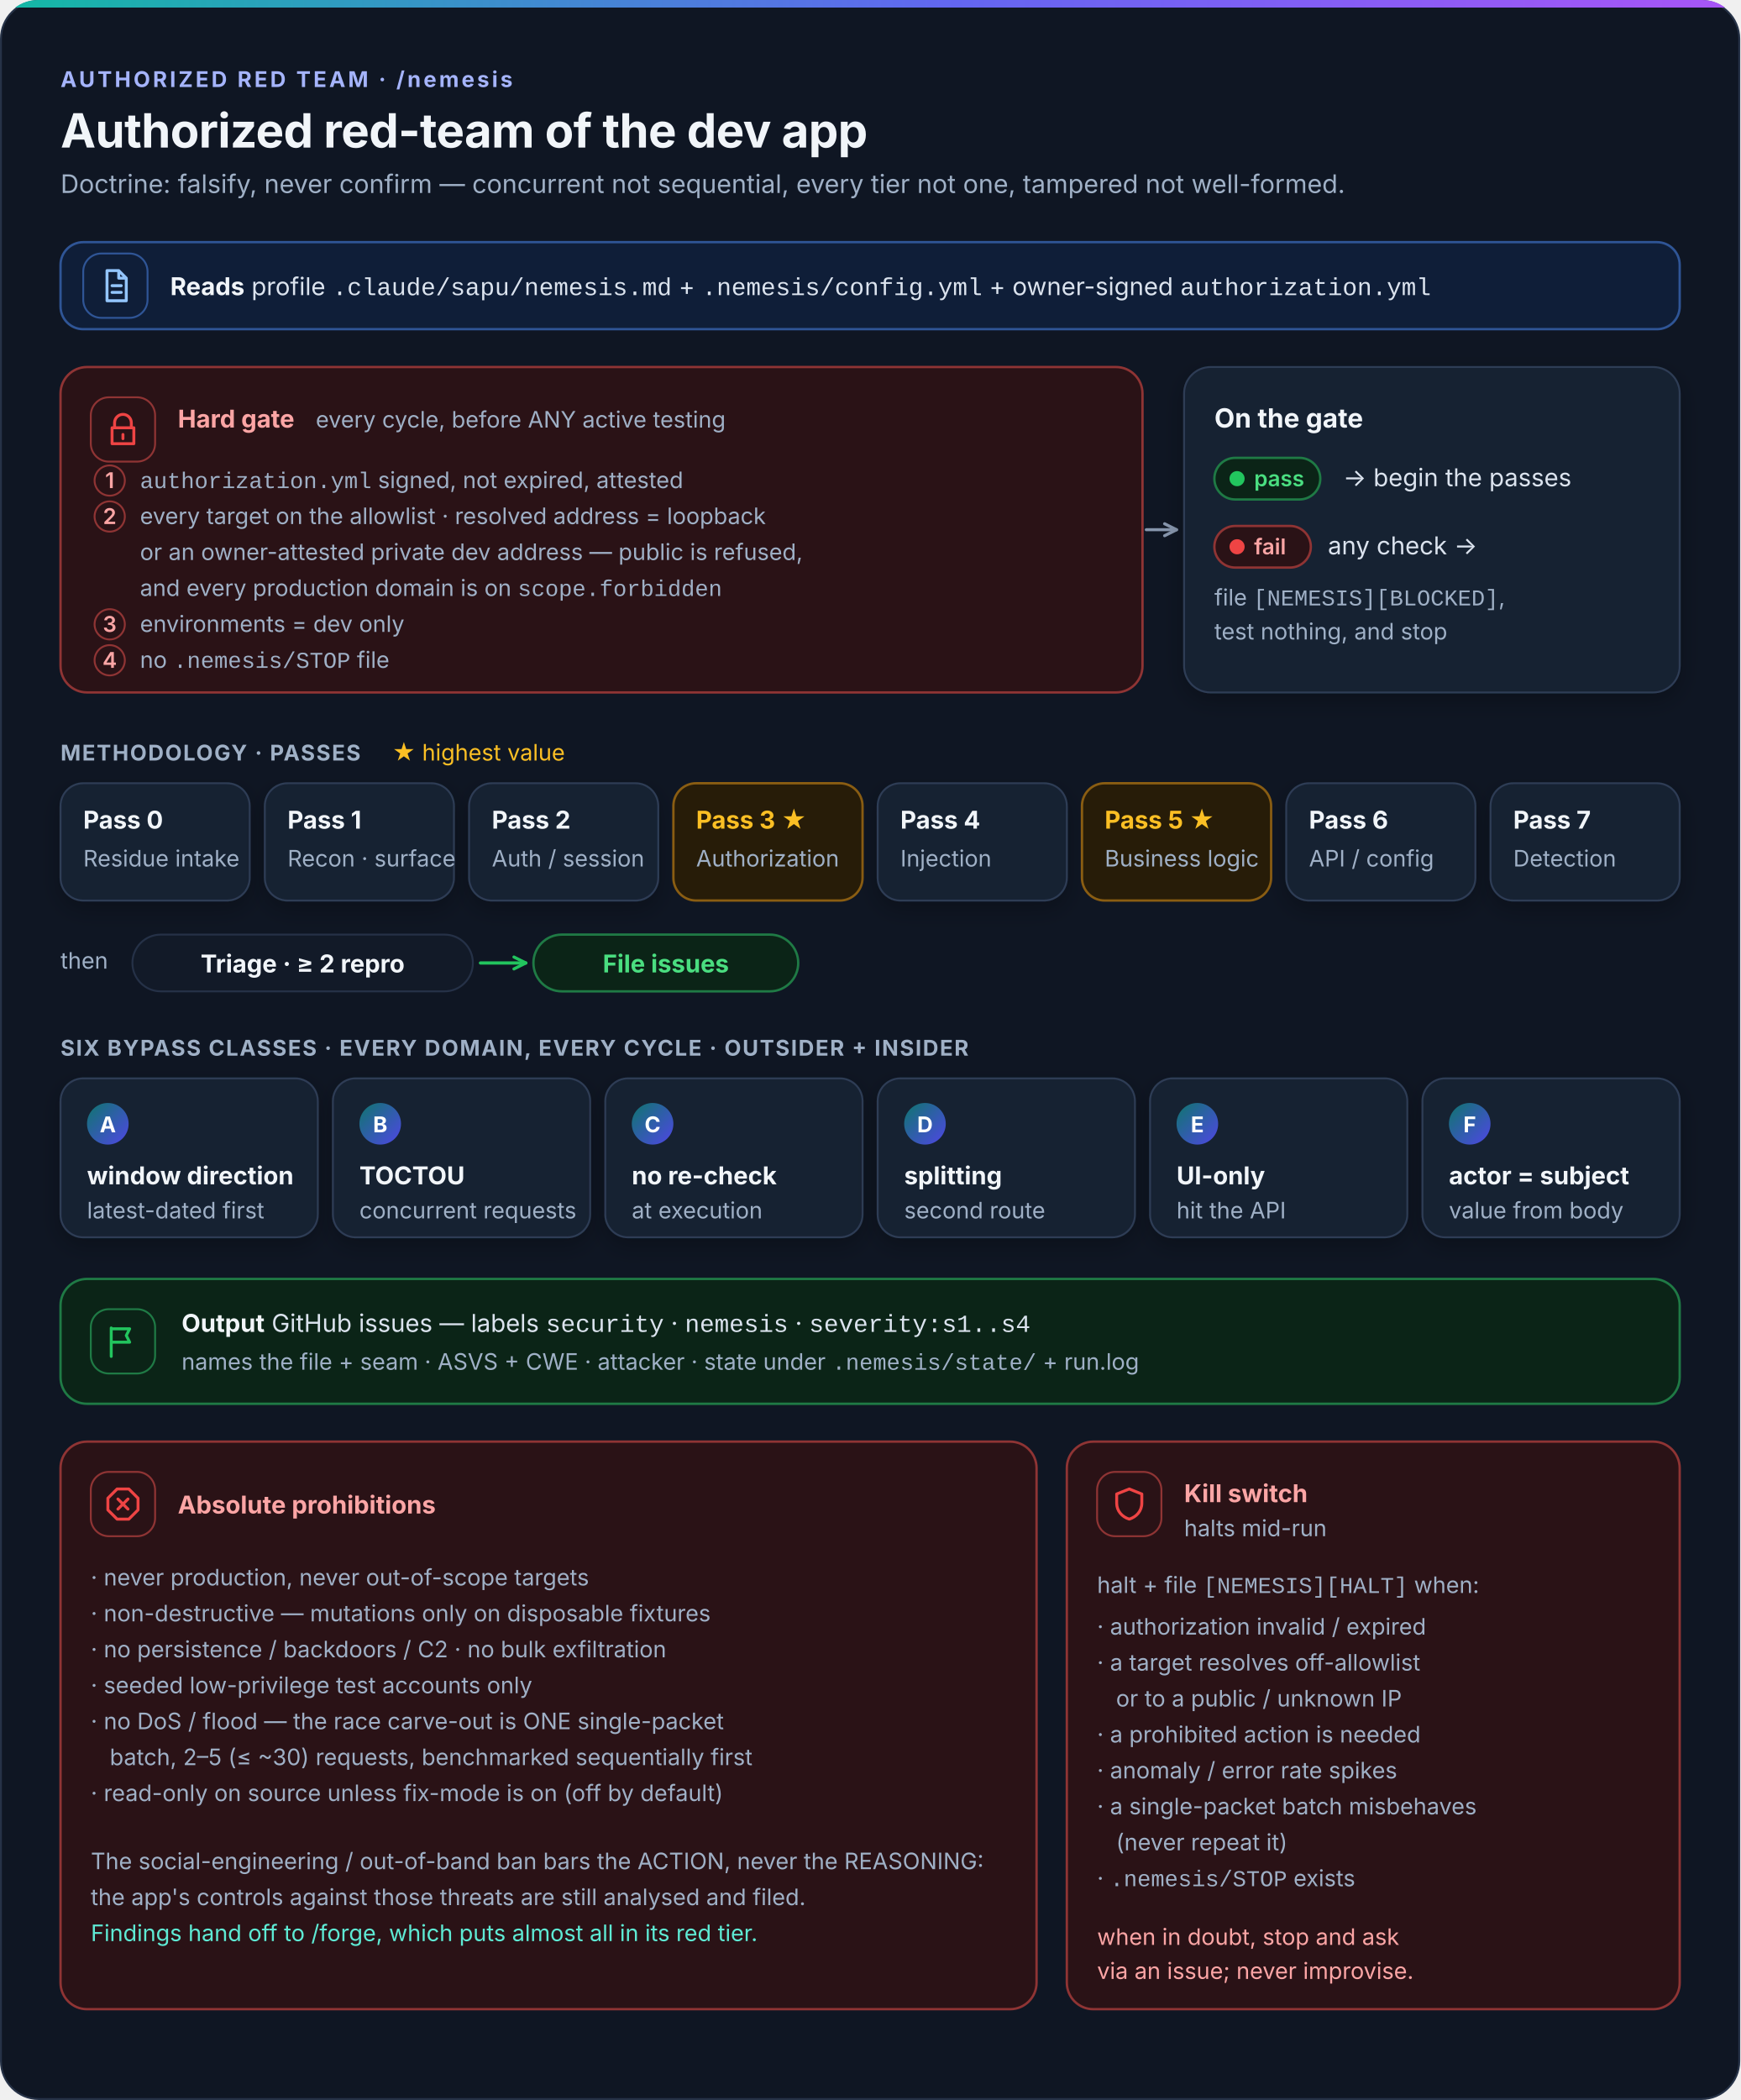
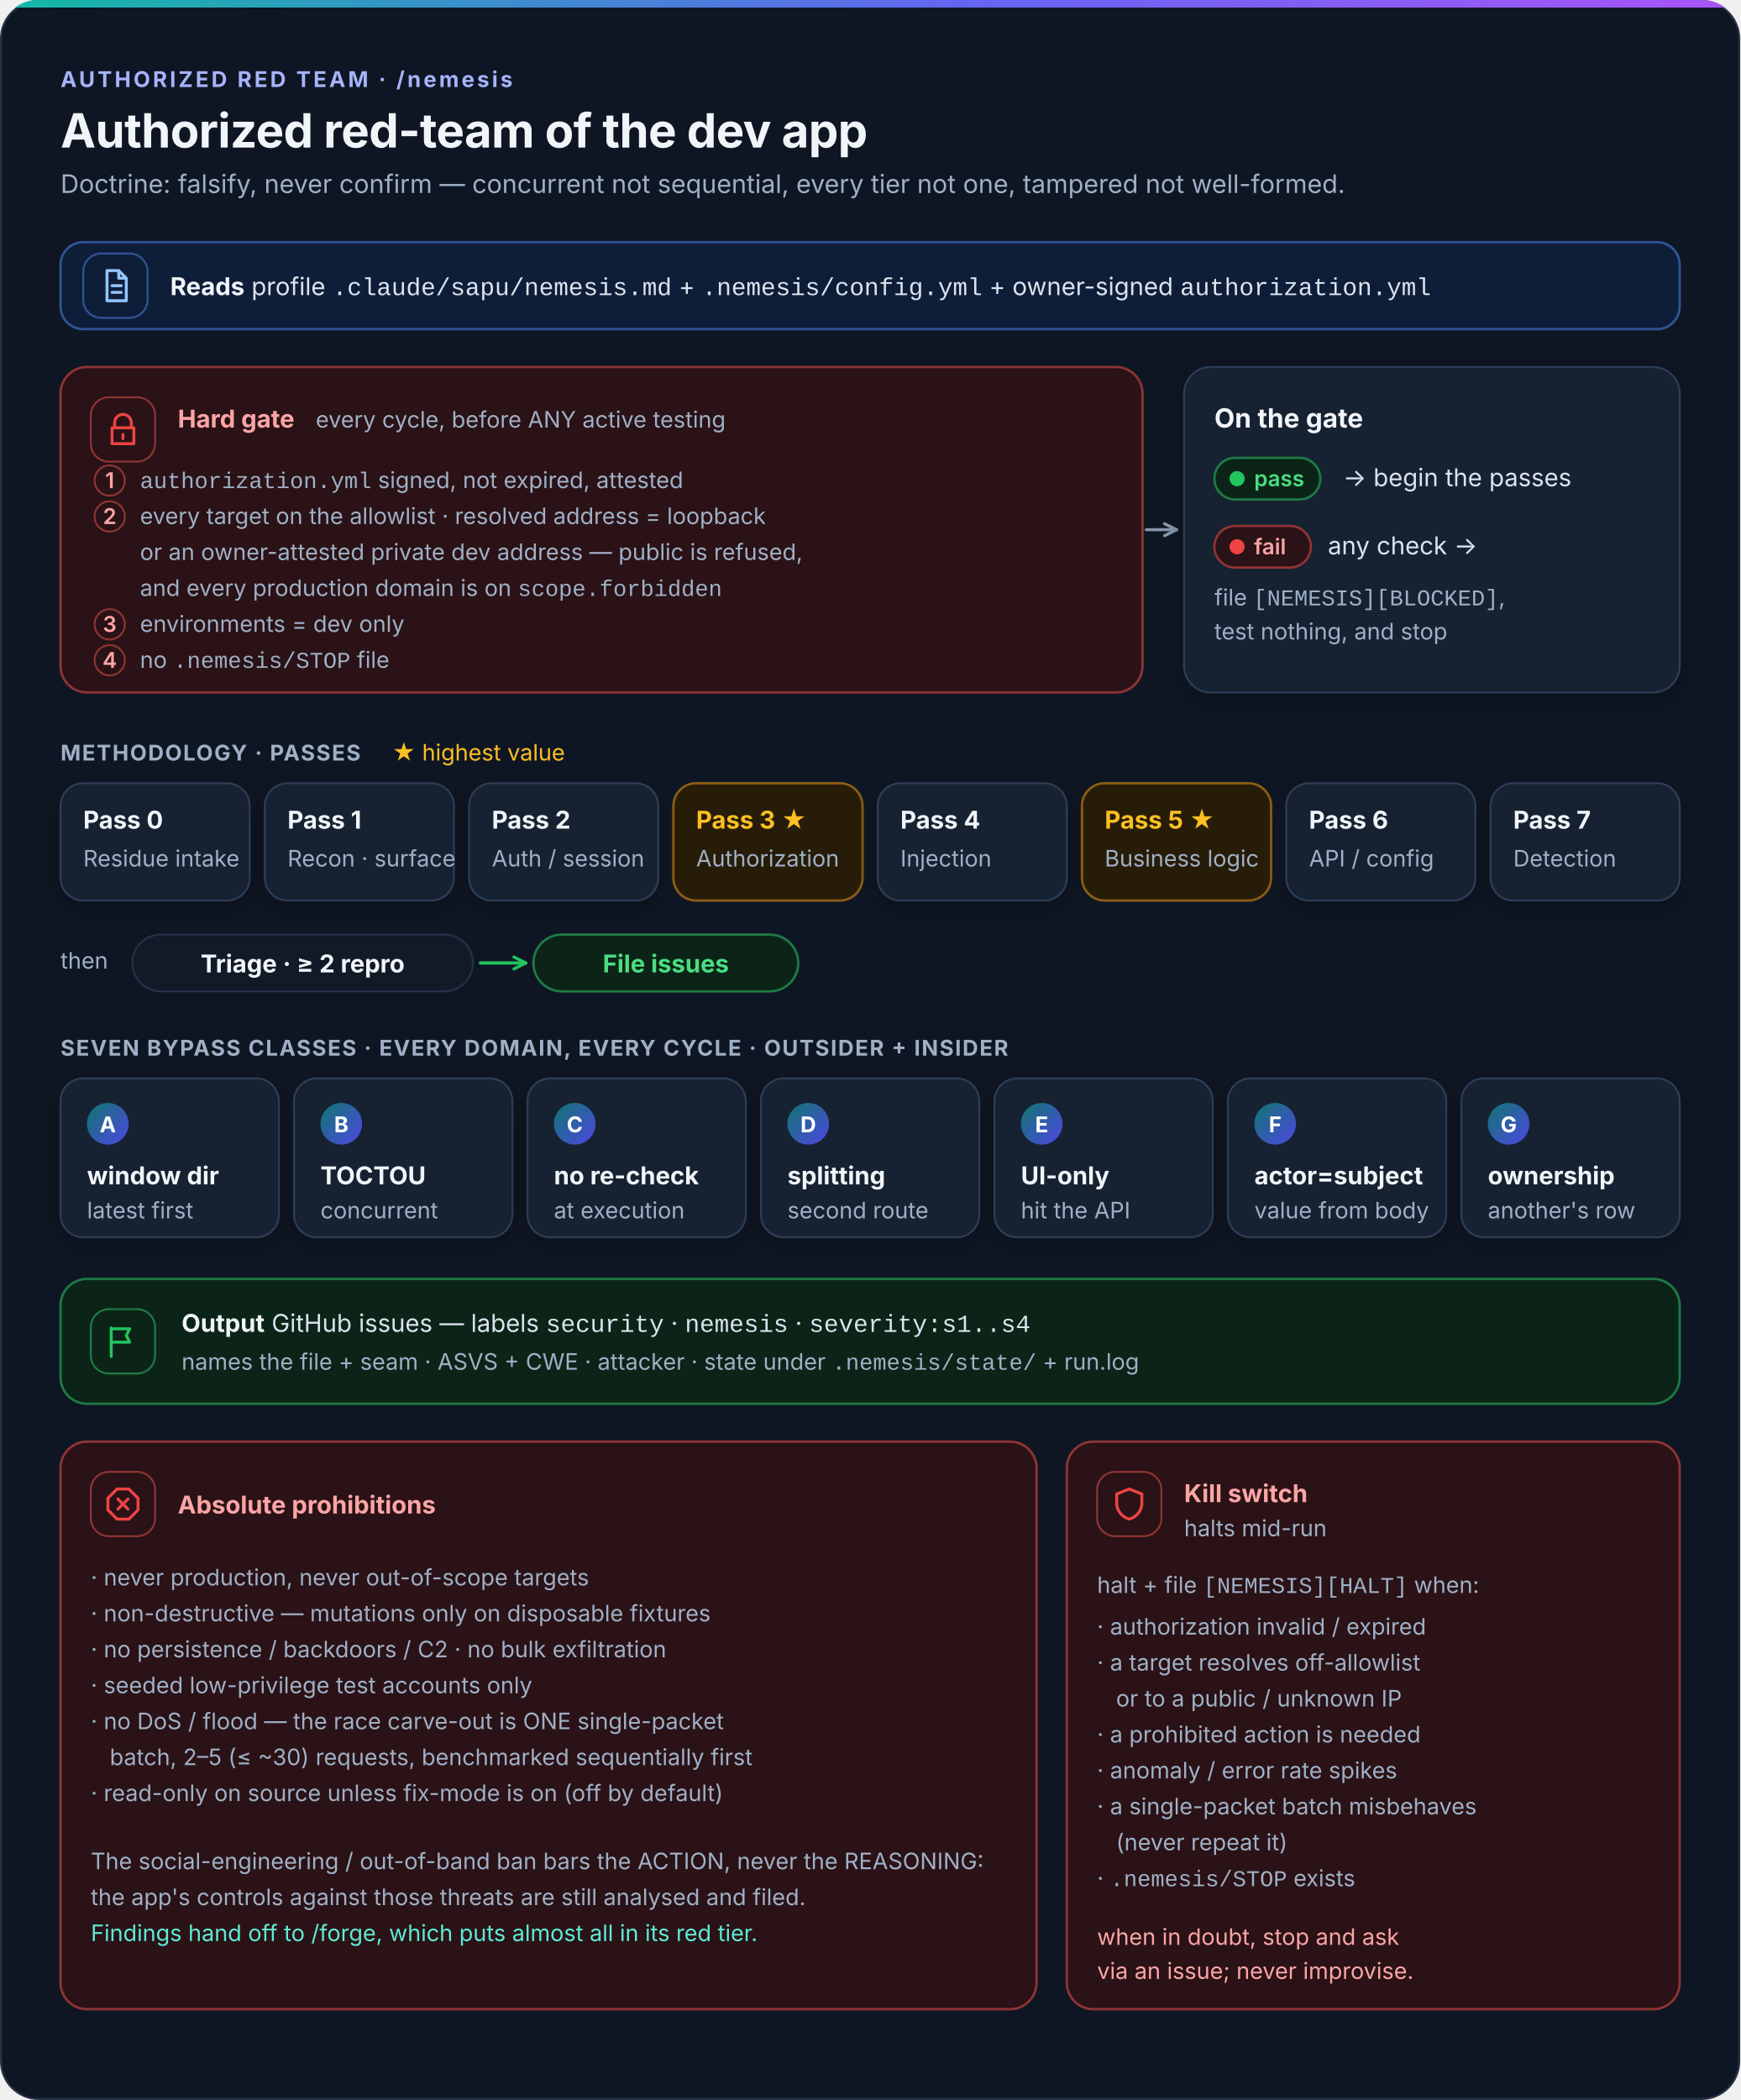
- <svg xmlns="http://www.w3.org/2000/svg" viewBox="0 0 920 1110" width="920" height="1110" role="img" aria-label="nemesis red-teams the repo's local dev app only. A hard gate — signed, unexpired authorization; allowlisted targets resolving to loopback or an owner-attested private dev address; dev environments only; no STOP file — must pass before any active testing, and a kill switch halts the run mid-cycle. Then passes 0 to 7 from residue intake and recon through business logic to detection-integrity, with six bypass classes every cycle, filing security-labelled GitHub issues. Non-destructive, seeded low-privilege accounts only.">
+ <svg xmlns="http://www.w3.org/2000/svg" viewBox="0 0 920 1110" width="920" height="1110" role="img" aria-label="nemesis red-teams the repo's local dev app only. A hard gate — signed, unexpired authorization; allowlisted targets resolving to loopback or an owner-attested private dev address; dev environments only; no STOP file — must pass before any active testing, and a kill switch halts the run mid-cycle. Then passes 0 to 7 from residue intake and recon through business logic to detection-integrity, with seven bypass classes every cycle, filing security-labelled GitHub issues. Non-destructive, seeded low-privilege accounts only.">
  <style>
    text{font-family:-apple-system,BlinkMacSystemFont,'Segoe UI',Inter,Helvetica,Arial,sans-serif;fill:#dbe3ee}
    .mono{font-family:ui-monospace,SFMono-Regular,Menlo,Consolas,'Liberation Mono',monospace}
    .canvas{fill:#0f1623;stroke:#263247;stroke-width:1}
    .eyebrow{font-size:11.5px;font-weight:700;letter-spacing:.12em;fill:#a5b4fc}
    .h1{font-size:25px;font-weight:750;fill:#f1f5f9;letter-spacing:-.01em}
    .sub{font-size:13.5px;fill:#9fb0c6}
    .sec{font-size:15px;font-weight:700;fill:#f1f5f9}
    .sec2{font-size:12.5px;fill:#9fb0c6}
    .ttl{font-size:14px;font-weight:650;fill:#f1f5f9}
    .t{font-size:13px;fill:#dbe3ee}
    .tb{font-size:13px;font-weight:650;fill:#f1f5f9}
    .cap{font-size:12px;fill:#9fb0c6}
    .lbl{font-size:11.5px;font-weight:650;letter-spacing:.06em;fill:#9fb0c6}
    .chipt{font-size:11.5px;font-weight:600}
    .white{fill:#ffffff}
    .ink{fill:#f1f5f9} .muted{fill:#9fb0c6} .accent{fill:#a5b4fc} .tealt{fill:#5eead4}
    .card{fill:#172133;stroke:#2e3c55;stroke-width:1}
    .sunken{fill:#121a28;stroke:#253147;stroke-width:1}
    .chip{fill:#121a28;stroke:#2e3c55;stroke-width:1}
    .ar{stroke:#8796ad;stroke-width:1.6;fill:none;stroke-linecap:round;stroke-linejoin:round}
    .ar-g{stroke:#22c55e;stroke-width:1.7;fill:none;stroke-linecap:round;stroke-linejoin:round}
    .ar-a{stroke:#f59e0b;stroke-width:1.6;fill:none;stroke-dasharray:5 4;stroke-linecap:round;stroke-linejoin:round}
    .ar-b{stroke:#93c5fd;stroke-width:1.6;fill:none;stroke-dasharray:6 4;stroke-linecap:round}
    .ar-v{stroke:#a78bfa;stroke-width:1.6;fill:none;stroke-dasharray:6 4;stroke-linecap:round}
    .guard{stroke:#ef4444;stroke-width:1.4;fill:none;stroke-dasharray:2 4;stroke-linecap:round}
    .m-n{stroke:#8796ad} .m-g{stroke:#22c55e} .m-a{stroke:#f59e0b} .m-b{stroke:#93c5fd} .m-v{stroke:#a78bfa}
    .ico{fill:none;stroke-width:1.75;stroke-linecap:round;stroke-linejoin:round}
    .ico-n{stroke:#9fb0c6} .ico-w{stroke:#ffffff}
    .rule{stroke:#2e3c55;stroke-width:1}
    .c-blue{fill:#93c5fd} .k-blue{fill:#0f1e38;stroke:#2f5596;stroke-width:1.25} .s-blue{stroke:#93c5fd} .f-blue{fill:#93c5fd} .tile-blue{fill:#0f1e38;stroke:#2f5596;stroke-width:1}
    .c-green{fill:#4ade80} .k-green{fill:#0b2417;stroke:#1f7a45;stroke-width:1.25} .s-green{stroke:#22c55e} .f-green{fill:#22c55e} .tile-green{fill:#0b2417;stroke:#1f7a45;stroke-width:1}
    .c-amber{fill:#fbbf24} .k-amber{fill:#271c08;stroke:#8a5d12;stroke-width:1.25} .s-amber{stroke:#f59e0b} .f-amber{fill:#f59e0b} .tile-amber{fill:#271c08;stroke:#8a5d12;stroke-width:1}
    .c-red{fill:#fca5a5} .k-red{fill:#2a1216;stroke:#8f3434;stroke-width:1.25} .s-red{stroke:#ef4444} .f-red{fill:#ef4444} .tile-red{fill:#2a1216;stroke:#8f3434;stroke-width:1}
    .c-violet{fill:#c4b5fd} .k-violet{fill:#1c1736;stroke:#5b4aa3;stroke-width:1.25} .s-violet{stroke:#a78bfa} .f-violet{fill:#a78bfa} .tile-violet{fill:#1c1736;stroke:#5b4aa3;stroke-width:1}
  </style>
  <defs>
    <linearGradient id="brand" x1="0" y1="0" x2="1" y2="1">
      <stop offset="0" stop-color="#0f766e" />
      <stop offset="1" stop-color="#4f46e5" />
    </linearGradient>
    <linearGradient id="brandbar" x1="0" y1="0" x2="1" y2="0">
      <stop offset="0" stop-color="#14b8a6" />
      <stop offset=".55" stop-color="#6366f1" />
      <stop offset="1" stop-color="#a855f7" />
    </linearGradient>
    <filter id="sh" x="-10%" y="-10%" width="120%" height="140%">
      <feDropShadow dx="0" dy="1" stdDeviation="1" flood-color="#000000" flood-opacity="0.35" />
      <feDropShadow dx="0" dy="4" stdDeviation="6" flood-color="#000000" flood-opacity="0.25" />
    </filter>
    <marker id="mn" viewBox="0 0 10 10" refX="8.5" refY="5" markerWidth="9" markerHeight="9" markerUnits="userSpaceOnUse" orient="auto-start-reverse">
      <path d="M1.5,1.5 L8.5,5 L1.5,8.5" fill="none" stroke-width="1.8" stroke-linecap="round" stroke-linejoin="round" class="m-n" />
    </marker>
    <marker id="mg" viewBox="0 0 10 10" refX="8.5" refY="5" markerWidth="9" markerHeight="9" markerUnits="userSpaceOnUse" orient="auto-start-reverse">
      <path d="M1.5,1.5 L8.5,5 L1.5,8.5" fill="none" stroke-width="1.8" stroke-linecap="round" stroke-linejoin="round" class="m-g" />
    </marker>
    <marker id="ma" viewBox="0 0 10 10" refX="8.5" refY="5" markerWidth="9" markerHeight="9" markerUnits="userSpaceOnUse" orient="auto-start-reverse">
      <path d="M1.5,1.5 L8.5,5 L1.5,8.5" fill="none" stroke-width="1.8" stroke-linecap="round" stroke-linejoin="round" class="m-a" />
    </marker>
    <marker id="mb" viewBox="0 0 10 10" refX="8.5" refY="5" markerWidth="9" markerHeight="9" markerUnits="userSpaceOnUse" orient="auto-start-reverse">
      <path d="M1.5,1.5 L8.5,5 L1.5,8.5" fill="none" stroke-width="1.8" stroke-linecap="round" stroke-linejoin="round" class="m-b" />
    </marker>
    <marker id="mv" viewBox="0 0 10 10" refX="8.5" refY="5" markerWidth="9" markerHeight="9" markerUnits="userSpaceOnUse" orient="auto-start-reverse">
      <path d="M1.5,1.5 L8.5,5 L1.5,8.5" fill="none" stroke-width="1.8" stroke-linecap="round" stroke-linejoin="round" class="m-v" />
    </marker>
  </defs>
  <rect x="0.5" y="0.5" width="919" height="1109" rx="20" class="canvas" />
  <clipPath id="cv">
    <rect x="0" y="0" width="920" height="1110" rx="20" />
  </clipPath>
  <rect x="0" y="0" width="920" height="4" fill="url(#brandbar)" clip-path="url(#cv)" />
  <text x="32" y="46" class="eyebrow">AUTHORIZED RED TEAM · /nemesis</text>
  <text x="32" y="78" class="h1">Authorized red-team of the dev app</text>
  <text x="32" y="102" class="sub">Doctrine: falsify, never confirm — concurrent not sequential, every tier not one, tampered not well-formed.</text>
  <rect x="32" y="128" width="856" height="46" rx="12" class="k-blue" />
  <rect x="44" y="134" width="34" height="34" rx="9.562" class="tile-blue" />
  <g transform="translate(50.375,140.375) scale(0.8854167)">
    <path d="M7 3h7l4.5 4.5V21H7z M14 3v4.5h4.5 M10 12h5.5 M10 16h5.5" class="ico s-blue" />
  </g>
  <text x="90" y="156" class="t">
    <tspan class="tb">Reads</tspan>  profile <tspan class="mono">.claude/sapu/nemesis.md</tspan> + <tspan class="mono">.nemesis/config.yml</tspan> + owner-signed <tspan class="mono">authorization.yml</tspan>
  </text>
  <rect x="32" y="194" width="572" height="172" rx="14" class="k-red" />
  <rect x="48" y="210" width="34" height="34" rx="9.562" class="tile-red" />
  <g transform="translate(54.375,216.375) scale(0.8854167)">
    <path d="M7 11V8a5 5 0 0 1 10 0v3 M5.5 11h13v9.5h-13z M12 15v2.5" class="ico s-red" />
  </g>
  <text x="94" y="226" class="t">
    <tspan class="tb c-red">Hard gate</tspan>
  </text>
  <text x="166.92" y="226" class="cap">every cycle, before ANY active testing</text>
  <circle cx="58" cy="254" r="8" class="tile-red" />
  <text x="58" y="258" class="chipt c-red" text-anchor="middle">1</text>
  <text x="74" y="258" class="cap">
    <tspan class="mono">authorization.yml</tspan> signed, not expired, attested</text>
  <circle cx="58" cy="273" r="8" class="tile-red" />
  <text x="58" y="277" class="chipt c-red" text-anchor="middle">2</text>
  <text x="74" y="277" class="cap">every target on the allowlist · resolved address = loopback</text>
  <text x="74" y="296" class="cap">or an owner-attested private dev address — public is refused,</text>
  <text x="74" y="315" class="cap">and every production domain is on <tspan class="mono">scope.forbidden</tspan>
  </text>
  <circle cx="58" cy="330" r="8" class="tile-red" />
  <text x="58" y="334" class="chipt c-red" text-anchor="middle">3</text>
  <text x="74" y="334" class="cap">environments = dev only</text>
  <circle cx="58" cy="349" r="8" class="tile-red" />
  <text x="58" y="353" class="chipt c-red" text-anchor="middle">4</text>
  <text x="74" y="353" class="cap">no <tspan class="mono">.nemesis/STOP</tspan> file</text>
  <path d="M606,280 L622,280" class="ar" marker-end="url(#mn)" />
  <rect x="626" y="194" width="262" height="172" rx="14" class="card" filter="url(#sh)" />
  <text x="642" y="226" class="ttl">On the gate</text>
  <rect x="642" y="242" width="56" height="22" rx="11" class="k-green" />
  <circle cx="654" cy="253" r="4" class="f-green" />
  <text x="663" y="257" class="chipt c-green">pass</text>
  <text x="710" y="257" class="t">→ begin the passes</text>
  <rect x="642" y="278" width="51" height="22" rx="11" class="k-red" />
  <circle cx="654" cy="289" r="4" class="f-red" />
  <text x="663" y="293" class="chipt c-red">fail</text>
  <text x="702" y="293" class="t">any check →</text>
  <text x="642" y="320" class="cap">file <tspan class="mono">[NEMESIS][BLOCKED]</tspan>,</text>
  <text x="642" y="338" class="cap">test nothing, and stop</text>
  <text x="32" y="402" class="lbl">METHODOLOGY · PASSES</text>
  <text x="207.245" y="402" class="cap c-amber">★ highest value</text>
  <rect x="32" y="414" width="100" height="62" rx="12" class="card" filter="url(#sh)" />
  <text x="44" y="438" class="tb">Pass 0</text>
  <text x="44" y="458" class="cap">Residue intake</text>
  <rect x="140" y="414" width="100" height="62" rx="12" class="card" filter="url(#sh)" />
  <text x="152" y="438" class="tb">Pass 1</text>
  <text x="152" y="458" class="cap">Recon · surface</text>
  <rect x="248" y="414" width="100" height="62" rx="12" class="card" filter="url(#sh)" />
  <text x="260" y="438" class="tb">Pass 2</text>
  <text x="260" y="458" class="cap">Auth / session</text>
  <rect x="356" y="414" width="100" height="62" rx="12" class="k-amber" />
  <text x="368" y="438" class="tb c-amber">Pass 3 ★</text>
  <text x="368" y="458" class="cap">Authorization</text>
  <rect x="464" y="414" width="100" height="62" rx="12" class="card" filter="url(#sh)" />
  <text x="476" y="438" class="tb">Pass 4</text>
  <text x="476" y="458" class="cap">Injection</text>
  <rect x="572" y="414" width="100" height="62" rx="12" class="k-amber" />
  <text x="584" y="438" class="tb c-amber">Pass 5 ★</text>
  <text x="584" y="458" class="cap">Business logic</text>
  <rect x="680" y="414" width="100" height="62" rx="12" class="card" filter="url(#sh)" />
  <text x="692" y="438" class="tb">Pass 6</text>
  <text x="692" y="458" class="cap">API / config</text>
  <rect x="788" y="414" width="100" height="62" rx="12" class="card" filter="url(#sh)" />
  <text x="800" y="438" class="tb">Pass 7</text>
  <text x="800" y="458" class="cap">Detection</text>
  <text x="32" y="512" class="cap">then</text>
  <rect x="70" y="494" width="180" height="30" rx="15" class="sunken" />
  <text x="160" y="514" class="tb" text-anchor="middle">Triage · ≥ 2 repro</text>
  <path d="M254,509 L278,509" class="ar-g" marker-end="url(#mg)" />
  <rect x="282" y="494" width="140" height="30" rx="15" class="k-green" />
  <text x="352" y="514" class="tb c-green" text-anchor="middle">File issues</text>
-   <text x="32" y="558" class="lbl">SIX BYPASS CLASSES · EVERY DOMAIN, EVERY CYCLE · OUTSIDER + INSIDER</text>
-   <rect x="32" y="570" width="136" height="84" rx="12" class="card" filter="url(#sh)" />
+   <text x="32" y="558" class="lbl">SEVEN BYPASS CLASSES · EVERY DOMAIN, EVERY CYCLE · OUTSIDER + INSIDER</text>
+   <rect x="32" y="570" width="115.429" height="84" rx="12" class="card" filter="url(#sh)" />
  <circle cx="57" cy="594" r="11" fill="url(#brand)" />
  <text x="57" y="598.5" class="white" text-anchor="middle" style="font-size:11.5px;font-weight:700">A</text>
-   <text x="46" y="626" class="tb">window direction</text>
-   <text x="46" y="644" class="cap">latest-dated first</text>
-   <rect x="176" y="570" width="136" height="84" rx="12" class="card" filter="url(#sh)" />
-   <circle cx="201" cy="594" r="11" fill="url(#brand)" />
-   <text x="201" y="598.5" class="white" text-anchor="middle" style="font-size:11.5px;font-weight:700">B</text>
-   <text x="190" y="626" class="tb">TOCTOU</text>
-   <text x="190" y="644" class="cap">concurrent requests</text>
-   <rect x="320" y="570" width="136" height="84" rx="12" class="card" filter="url(#sh)" />
-   <circle cx="345" cy="594" r="11" fill="url(#brand)" />
-   <text x="345" y="598.5" class="white" text-anchor="middle" style="font-size:11.5px;font-weight:700">C</text>
-   <text x="334" y="626" class="tb">no re-check</text>
-   <text x="334" y="644" class="cap">at execution</text>
-   <rect x="464" y="570" width="136" height="84" rx="12" class="card" filter="url(#sh)" />
-   <circle cx="489" cy="594" r="11" fill="url(#brand)" />
-   <text x="489" y="598.5" class="white" text-anchor="middle" style="font-size:11.5px;font-weight:700">D</text>
-   <text x="478" y="626" class="tb">splitting</text>
-   <text x="478" y="644" class="cap">second route</text>
-   <rect x="608" y="570" width="136" height="84" rx="12" class="card" filter="url(#sh)" />
-   <circle cx="633" cy="594" r="11" fill="url(#brand)" />
-   <text x="633" y="598.5" class="white" text-anchor="middle" style="font-size:11.5px;font-weight:700">E</text>
-   <text x="622" y="626" class="tb">UI-only</text>
-   <text x="622" y="644" class="cap">hit the API</text>
-   <rect x="752" y="570" width="136" height="84" rx="12" class="card" filter="url(#sh)" />
-   <circle cx="777" cy="594" r="11" fill="url(#brand)" />
-   <text x="777" y="598.5" class="white" text-anchor="middle" style="font-size:11.5px;font-weight:700">F</text>
-   <text x="766" y="626" class="tb">actor = subject</text>
-   <text x="766" y="644" class="cap">value from body</text>
+   <text x="46" y="626" class="tb">window dir</text>
+   <text x="46" y="644" class="cap">latest first</text>
+   <rect x="155.429" y="570" width="115.429" height="84" rx="12" class="card" filter="url(#sh)" />
+   <circle cx="180.429" cy="594" r="11" fill="url(#brand)" />
+   <text x="180.429" y="598.5" class="white" text-anchor="middle" style="font-size:11.5px;font-weight:700">B</text>
+   <text x="169.429" y="626" class="tb">TOCTOU</text>
+   <text x="169.429" y="644" class="cap">concurrent</text>
+   <rect x="278.857" y="570" width="115.429" height="84" rx="12" class="card" filter="url(#sh)" />
+   <circle cx="303.857" cy="594" r="11" fill="url(#brand)" />
+   <text x="303.857" y="598.5" class="white" text-anchor="middle" style="font-size:11.5px;font-weight:700">C</text>
+   <text x="292.857" y="626" class="tb">no re-check</text>
+   <text x="292.857" y="644" class="cap">at execution</text>
+   <rect x="402.286" y="570" width="115.429" height="84" rx="12" class="card" filter="url(#sh)" />
+   <circle cx="427.286" cy="594" r="11" fill="url(#brand)" />
+   <text x="427.286" y="598.5" class="white" text-anchor="middle" style="font-size:11.5px;font-weight:700">D</text>
+   <text x="416.286" y="626" class="tb">splitting</text>
+   <text x="416.286" y="644" class="cap">second route</text>
+   <rect x="525.714" y="570" width="115.429" height="84" rx="12" class="card" filter="url(#sh)" />
+   <circle cx="550.714" cy="594" r="11" fill="url(#brand)" />
+   <text x="550.714" y="598.5" class="white" text-anchor="middle" style="font-size:11.5px;font-weight:700">E</text>
+   <text x="539.714" y="626" class="tb">UI-only</text>
+   <text x="539.714" y="644" class="cap">hit the API</text>
+   <rect x="649.143" y="570" width="115.429" height="84" rx="12" class="card" filter="url(#sh)" />
+   <circle cx="674.143" cy="594" r="11" fill="url(#brand)" />
+   <text x="674.143" y="598.5" class="white" text-anchor="middle" style="font-size:11.5px;font-weight:700">F</text>
+   <text x="663.143" y="626" class="tb">actor=subject</text>
+   <text x="663.143" y="644" class="cap">value from body</text>
+   <rect x="772.571" y="570" width="115.429" height="84" rx="12" class="card" filter="url(#sh)" />
+   <circle cx="797.571" cy="594" r="11" fill="url(#brand)" />
+   <text x="797.571" y="598.5" class="white" text-anchor="middle" style="font-size:11.5px;font-weight:700">G</text>
+   <text x="786.571" y="626" class="tb">ownership</text>
+   <text x="786.571" y="644" class="cap">another's row</text>
  <rect x="32" y="676" width="856" height="66" rx="14" class="k-green" />
  <rect x="48" y="692" width="34" height="34" rx="9.562" class="tile-green" />
  <g transform="translate(54.375,698.375) scale(0.8854167)">
    <path d="M5 21V4 M5 4.5h11l-2 4 2 4H5" class="ico s-green" />
  </g>
  <text x="96" y="704" class="t">
    <tspan class="tb">Output</tspan>  GitHub issues — labels <tspan class="mono">security</tspan> · <tspan class="mono">nemesis</tspan> · <tspan class="mono">severity:s1..s4</tspan>
  </text>
  <text x="96" y="724" class="cap">names the file + seam · ASVS + CWE · attacker  ·  state under <tspan class="mono">.nemesis/state/</tspan> + run.log</text>
  <rect x="32" y="762" width="516" height="300" rx="14" class="k-red" />
  <rect x="48" y="778" width="34" height="34" rx="9.562" class="tile-red" />
  <g transform="translate(54.375,784.375) scale(0.8854167)">
    <path d="M8.5 3h7L21 8.5v7L15.5 21h-7L3 15.5v-7z M9 9l6 6 M15 9l-6 6" class="ico s-red" />
  </g>
  <text x="94" y="800" class="t">
    <tspan class="tb c-red">Absolute prohibitions</tspan>
  </text>
  <text x="48" y="838" class="cap">· never production, never out-of-scope targets</text>
  <text x="48" y="857" class="cap">· non-destructive — mutations only on disposable fixtures</text>
  <text x="48" y="876" class="cap">· no persistence / backdoors / C2 · no bulk exfiltration</text>
  <text x="48" y="895" class="cap">· seeded low-privilege test accounts only</text>
  <text x="48" y="914" class="cap">· no DoS / flood — the race carve-out is ONE single-packet</text>
  <text x="58" y="933" class="cap">batch, 2–5 (≤ ~30) requests, benchmarked sequentially first</text>
  <text x="48" y="952" class="cap">· read-only on source unless fix-mode is on (off by default)</text>
  <text x="48" y="988" class="cap">The social-engineering / out-of-band ban bars the ACTION, never the REASONING:</text>
  <text x="48" y="1007" class="cap">the app's controls against those threats are still analysed and filed.</text>
  <text x="48" y="1026" class="cap tealt">Findings hand off to /forge, which puts almost all in its red tier.</text>
  <rect x="564" y="762" width="324" height="300" rx="14" class="k-red" />
  <rect x="580" y="778" width="34" height="34" rx="9.562" class="tile-red" />
  <g transform="translate(586.375,784.375) scale(0.8854167)">
    <path d="M12 3l7.5 3v5.5c0 4.6-3.2 8.2-7.5 9.5-4.3-1.3-7.5-4.9-7.5-9.5V6z" class="ico s-red" />
  </g>
  <text x="626" y="794" class="t">
    <tspan class="tb c-red">Kill switch</tspan>
  </text>
  <text x="626" y="812" class="cap">halts mid-run</text>
  <text x="580" y="842" class="cap">halt + file <tspan class="mono">[NEMESIS][HALT]</tspan> when:</text>
  <text x="580" y="864" class="cap">· authorization invalid / expired</text>
  <text x="580" y="883" class="cap">· a target resolves off-allowlist</text>
  <text x="590" y="902" class="cap">or to a public / unknown IP</text>
  <text x="580" y="921" class="cap">· a prohibited action is needed</text>
  <text x="580" y="940" class="cap">· anomaly / error rate spikes</text>
  <text x="580" y="959" class="cap">· a single-packet batch misbehaves</text>
  <text x="590" y="978" class="cap">(never repeat it)</text>
  <text x="580" y="997" class="cap">· <tspan class="mono">.nemesis/STOP</tspan> exists</text>
  <text x="580" y="1028" class="cap c-red">when in doubt, stop and ask</text>
  <text x="580" y="1046" class="cap c-red">via an issue; never improvise.</text>
</svg>
